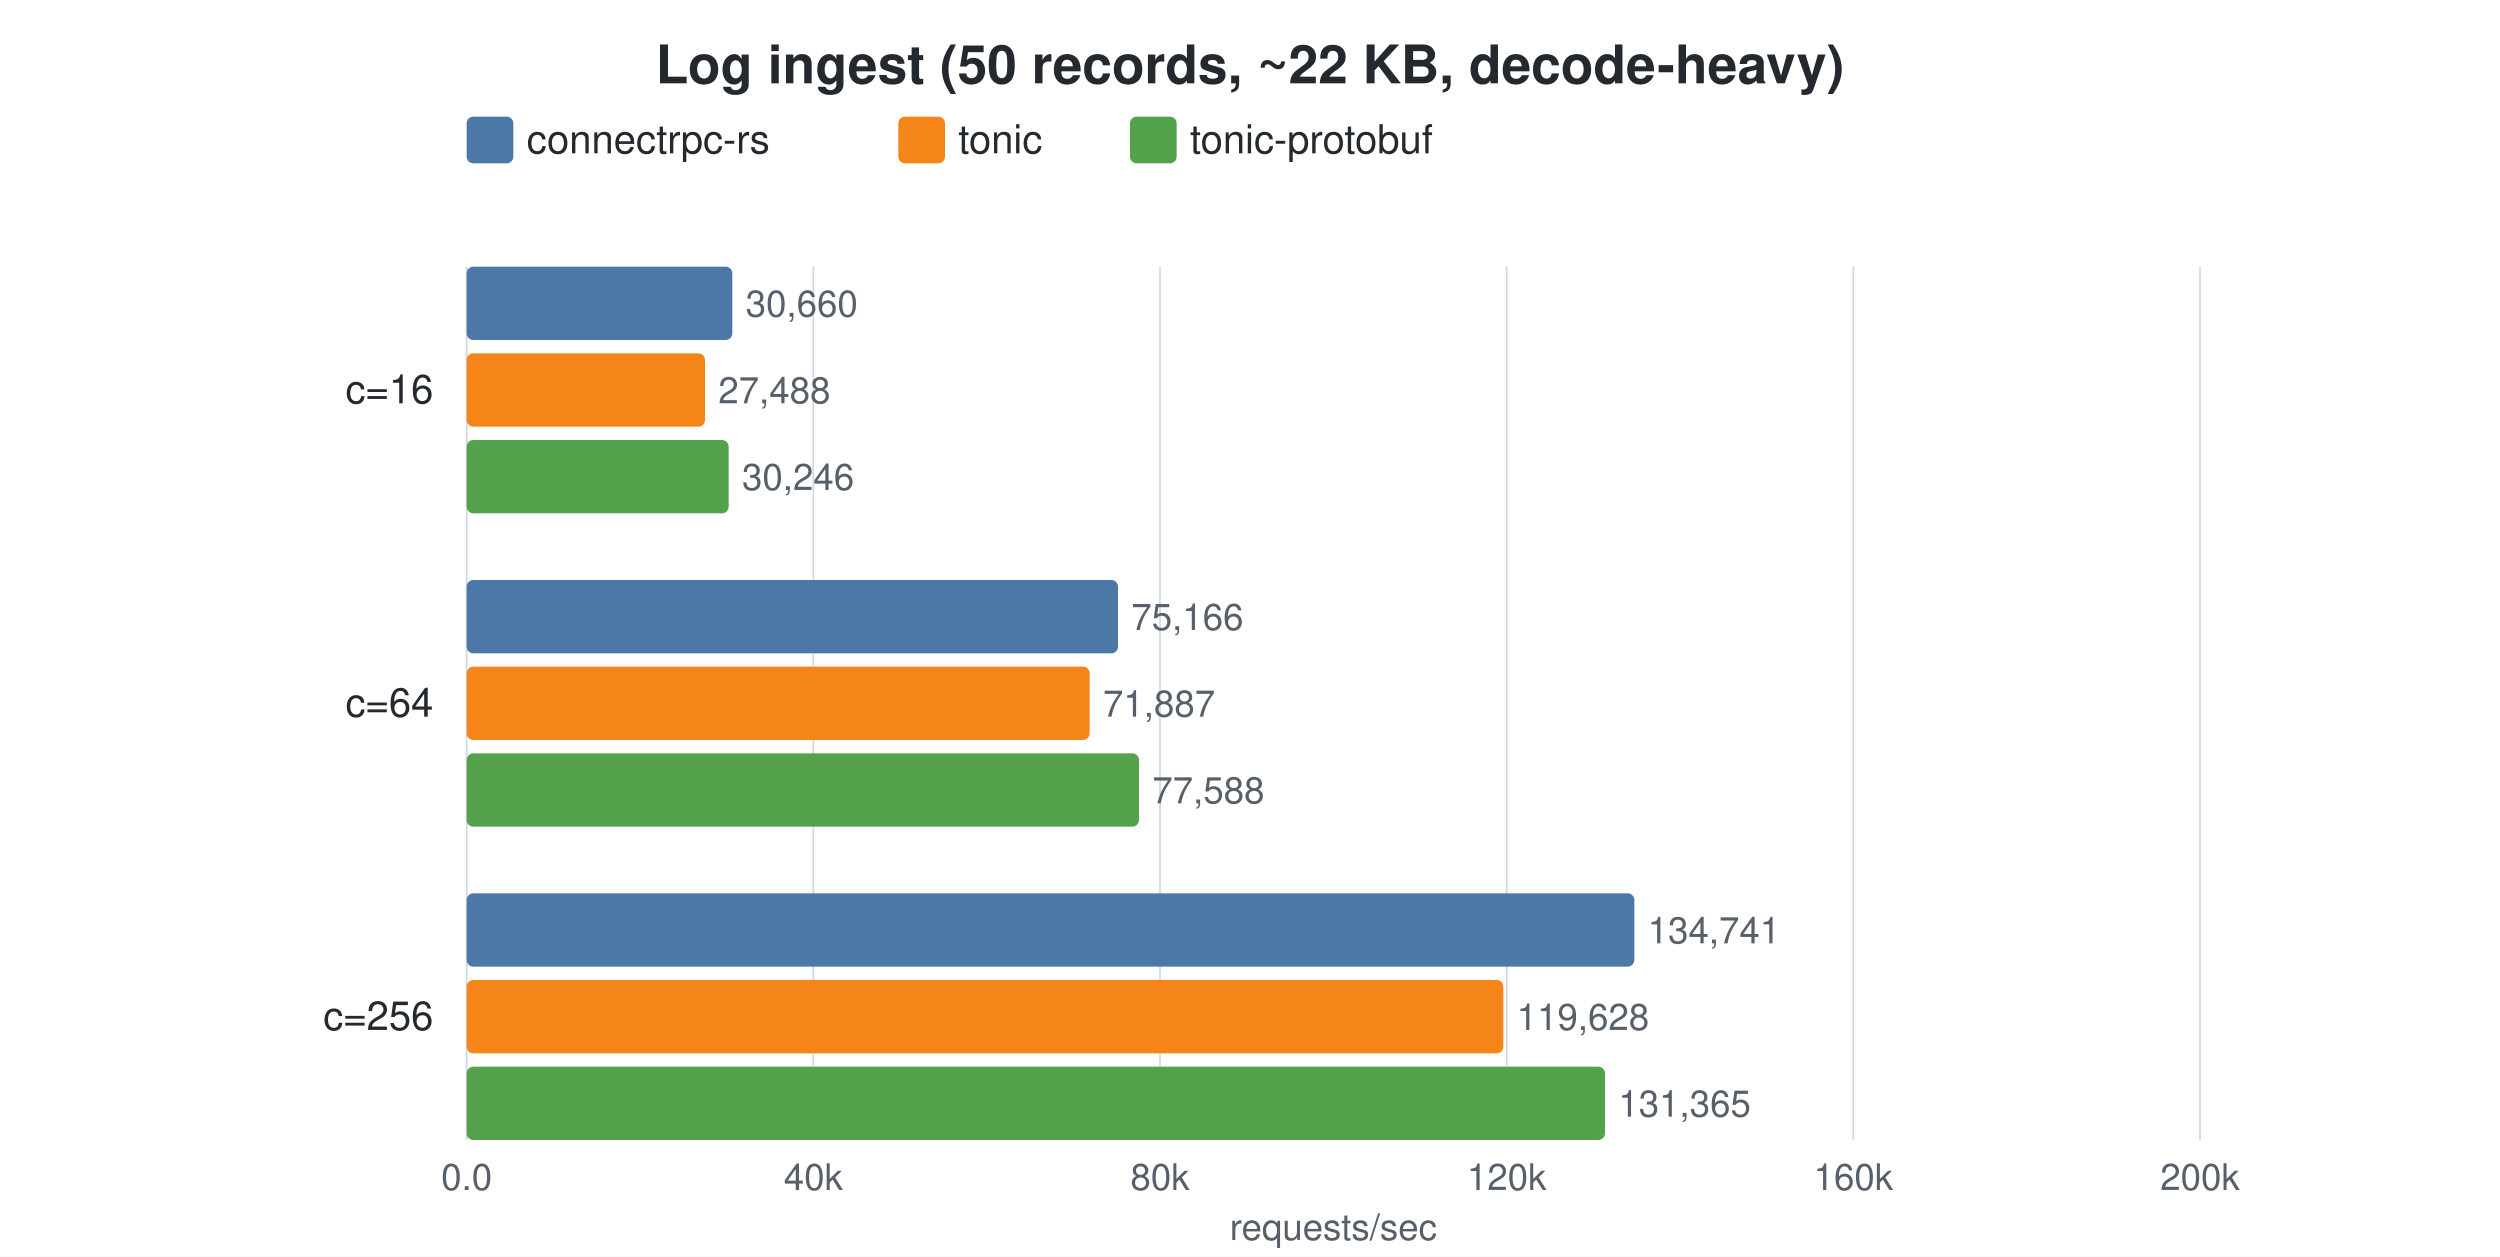
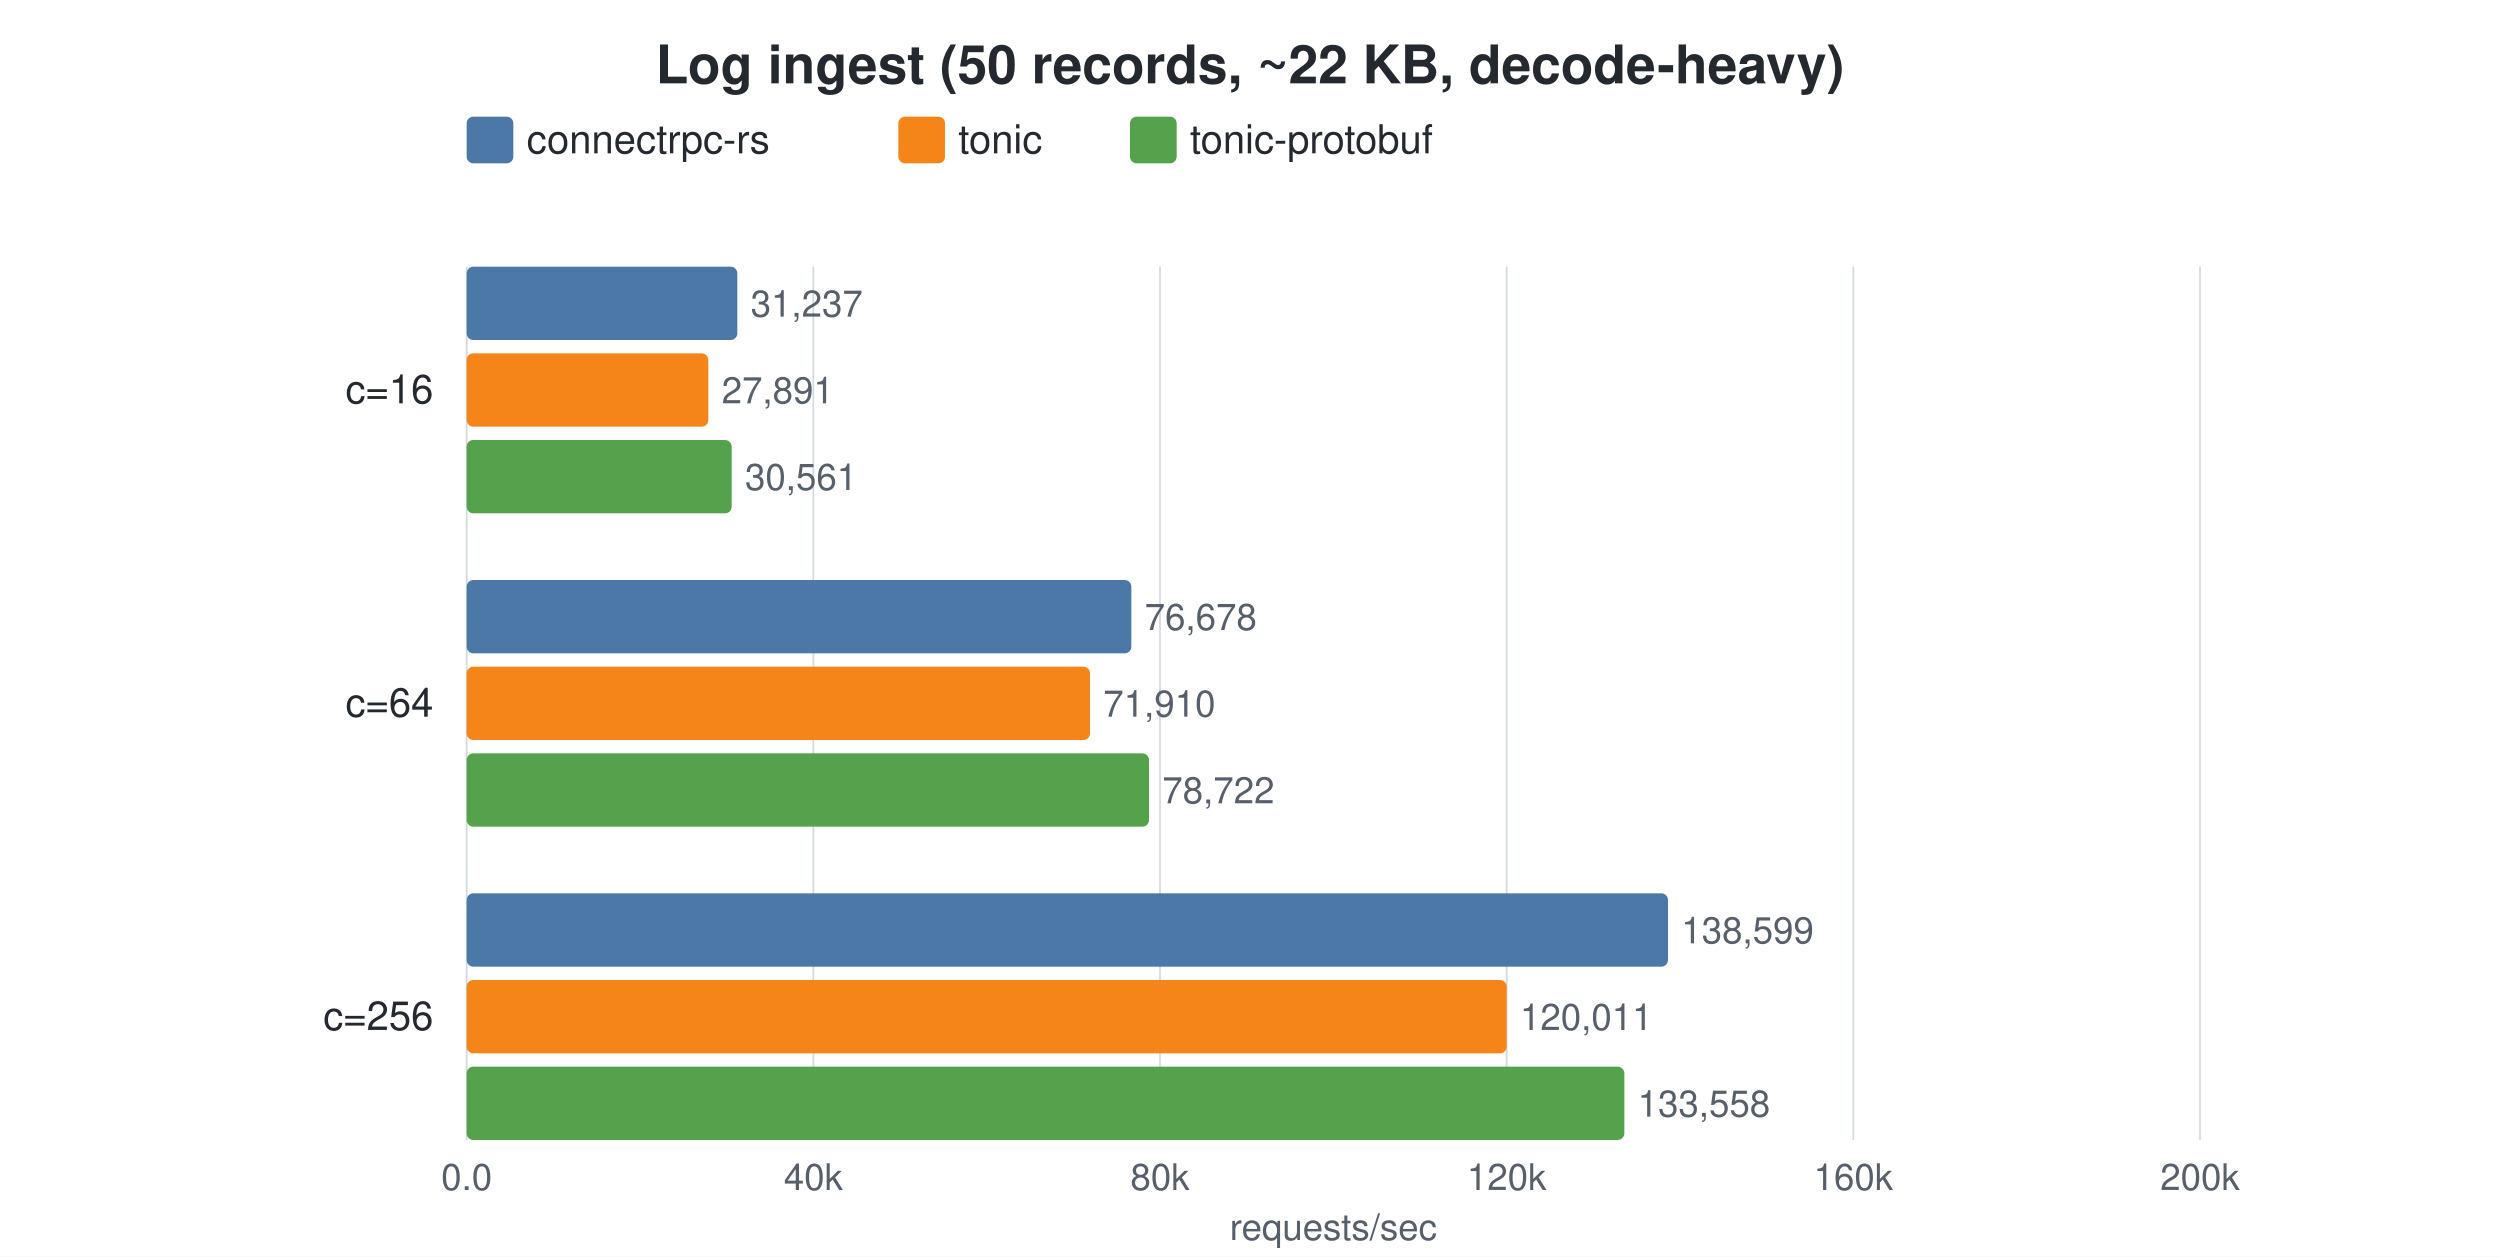
<svg xmlns="http://www.w3.org/2000/svg" width="750" height="377" viewBox="0 0 750 377">
  <style>
    text { font-family: -apple-system, BlinkMacSystemFont, "Segoe UI", Helvetica, Arial, sans-serif; }
    .title { font-size: 16px; font-weight: 600; fill: #24292f; }
    .label { font-size: 12px; fill: #24292f; }
    .value { font-size: 11px; fill: #57606a; }
    .axis-label { font-size: 11px; fill: #57606a; }
    .legend-text { font-size: 12px; fill: #24292f; }
    .grid { stroke: #d0d7de; stroke-width: 0.5; }
  </style>
  <rect width="100%" height="100%" fill="white" />
  <text x="375.0" y="25" text-anchor="middle" class="title">Log ingest (50 records, ~22 KB, decode-heavy)</text>
  <rect x="140" y="35" width="14" height="14" rx="2" fill="#4C78A8" />
  <text x="158" y="46" class="legend-text">connectrpc-rs</text>
  <rect x="269.5" y="35" width="14" height="14" rx="2" fill="#F58518" />
  <text x="287.5" y="46" class="legend-text">tonic</text>
  <rect x="339.0" y="35" width="14" height="14" rx="2" fill="#54A24B" />
  <text x="357.0" y="46" class="legend-text">tonic-protobuf</text>
  <line x1="140.0" y1="80" x2="140.0" y2="342" class="grid" />
  <text x="140.0" y="357" text-anchor="middle" class="axis-label">0.0</text>
  <line x1="244.0" y1="80" x2="244.0" y2="342" class="grid" />
  <text x="244.0" y="357" text-anchor="middle" class="axis-label">40k</text>
  <line x1="348.0" y1="80" x2="348.0" y2="342" class="grid" />
  <text x="348.0" y="357" text-anchor="middle" class="axis-label">80k</text>
  <line x1="452.0" y1="80" x2="452.0" y2="342" class="grid" />
  <text x="452.0" y="357" text-anchor="middle" class="axis-label">120k</text>
  <line x1="556.0" y1="80" x2="556.0" y2="342" class="grid" />
  <text x="556.0" y="357" text-anchor="middle" class="axis-label">160k</text>
  <line x1="660.0" y1="80" x2="660.0" y2="342" class="grid" />
  <text x="660.0" y="357" text-anchor="middle" class="axis-label">200k</text>
  <text x="400.0" y="372" text-anchor="middle" class="axis-label">requests/sec</text>
  <text x="130" y="121.0" text-anchor="end" class="label">c=16</text>
-   <rect x="140" y="80.0" width="79.7" height="22" rx="2" fill="#4C78A8" />
-   <text x="223.7" y="95.0" class="value">30,660</text>
-   <rect x="140" y="106.0" width="71.5" height="22" rx="2" fill="#F58518" />
-   <text x="215.5" y="121.0" class="value">27,488</text>
-   <rect x="140" y="132.0" width="78.6" height="22" rx="2" fill="#54A24B" />
-   <text x="222.6" y="147.0" class="value">30,246</text>
+   <rect x="140" y="80.0" width="81.2" height="22" rx="2" fill="#4C78A8" />
+   <text x="225.2" y="95.0" class="value">31,237</text>
+   <rect x="140" y="106.0" width="72.5" height="22" rx="2" fill="#F58518" />
+   <text x="216.5" y="121.0" class="value">27,891</text>
+   <rect x="140" y="132.0" width="79.5" height="22" rx="2" fill="#54A24B" />
+   <text x="223.5" y="147.0" class="value">30,561</text>
  <text x="130" y="215.0" text-anchor="end" class="label">c=64</text>
-   <rect x="140" y="174.0" width="195.4" height="22" rx="2" fill="#4C78A8" />
-   <text x="339.4" y="189.0" class="value">75,166</text>
-   <rect x="140" y="200.0" width="186.9" height="22" rx="2" fill="#F58518" />
-   <text x="330.9" y="215.0" class="value">71,887</text>
-   <rect x="140" y="226.0" width="201.7" height="22" rx="2" fill="#54A24B" />
-   <text x="345.7" y="241.0" class="value">77,588</text>
+   <rect x="140" y="174.0" width="199.4" height="22" rx="2" fill="#4C78A8" />
+   <text x="343.4" y="189.0" class="value">76,678</text>
+   <rect x="140" y="200.0" width="187.0" height="22" rx="2" fill="#F58518" />
+   <text x="331.0" y="215.0" class="value">71,910</text>
+   <rect x="140" y="226.0" width="204.7" height="22" rx="2" fill="#54A24B" />
+   <text x="348.7" y="241.0" class="value">78,722</text>
  <text x="130" y="309.0" text-anchor="end" class="label">c=256</text>
-   <rect x="140" y="268.0" width="350.3" height="22" rx="2" fill="#4C78A8" />
-   <text x="494.3" y="283.0" class="value">134,741</text>
-   <rect x="140" y="294.0" width="311.0" height="22" rx="2" fill="#F58518" />
-   <text x="455.0" y="309.0" class="value">119,628</text>
-   <rect x="140" y="320.0" width="341.5" height="22" rx="2" fill="#54A24B" />
-   <text x="485.5" y="335.0" class="value">131,365</text>
+   <rect x="140" y="268.0" width="360.4" height="22" rx="2" fill="#4C78A8" />
+   <text x="504.4" y="283.0" class="value">138,599</text>
+   <rect x="140" y="294.0" width="312.0" height="22" rx="2" fill="#F58518" />
+   <text x="456.0" y="309.0" class="value">120,011</text>
+   <rect x="140" y="320.0" width="347.3" height="22" rx="2" fill="#54A24B" />
+   <text x="491.3" y="335.0" class="value">133,558</text>
</svg>
